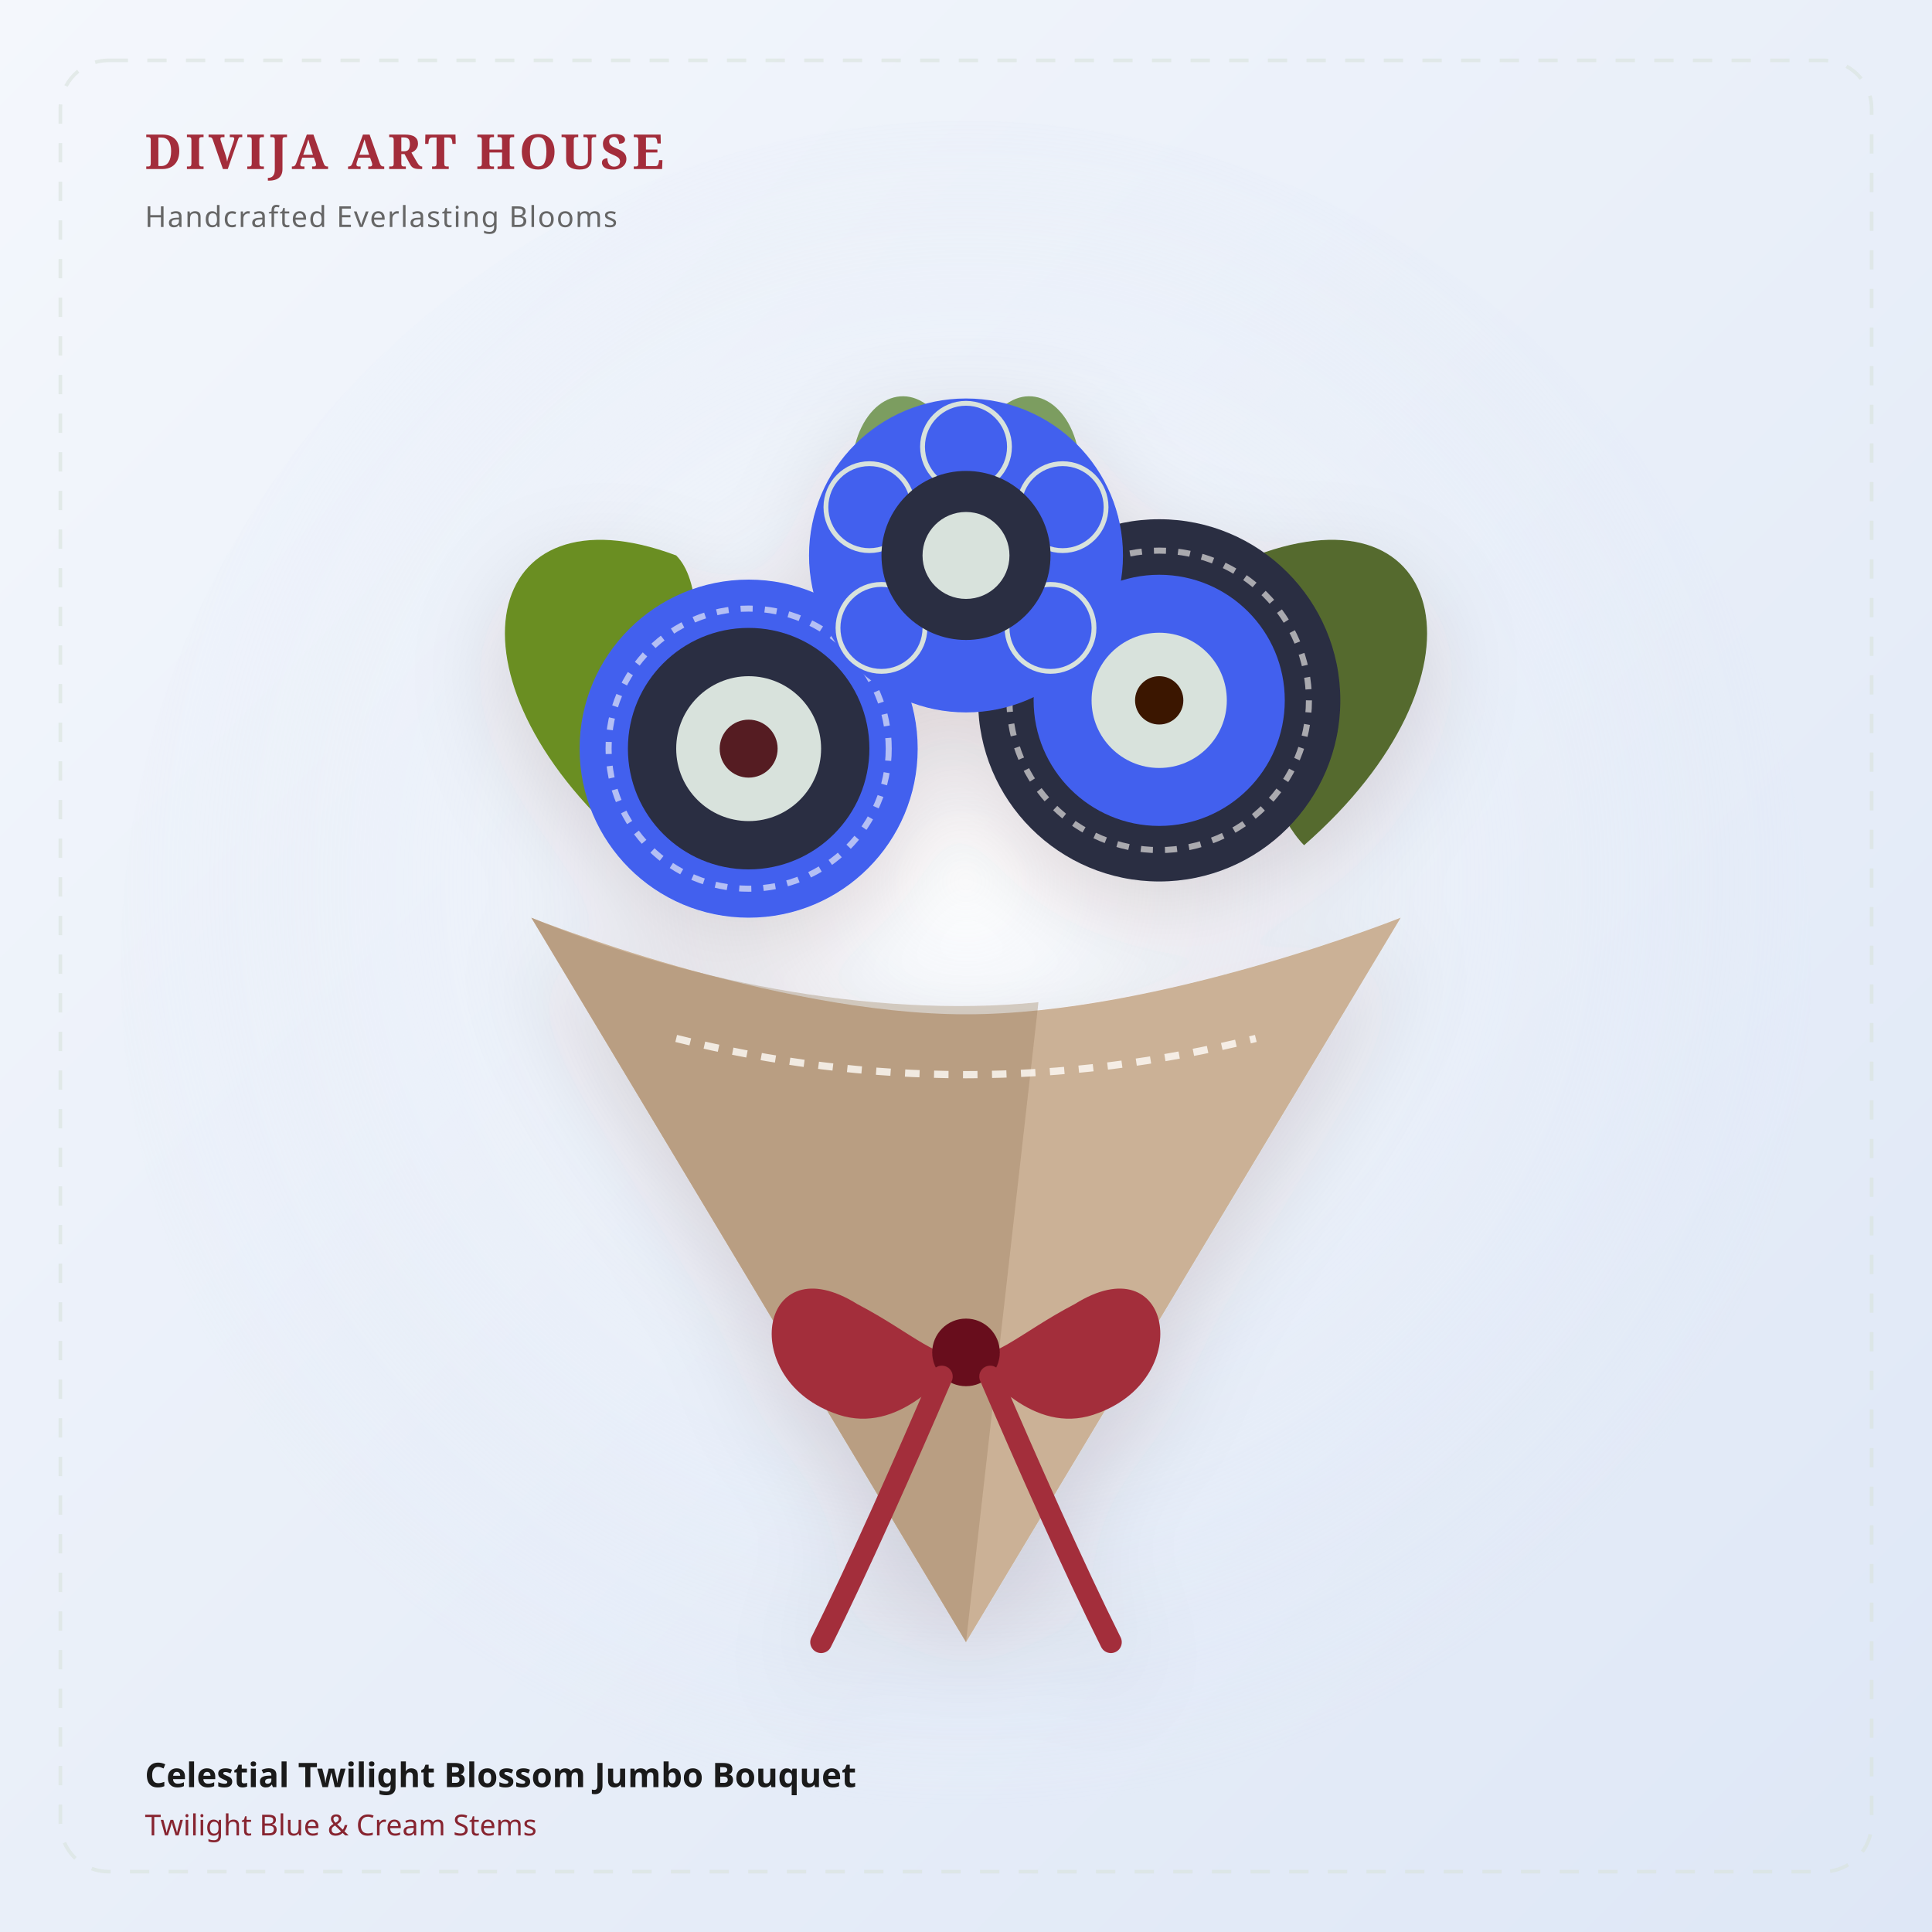
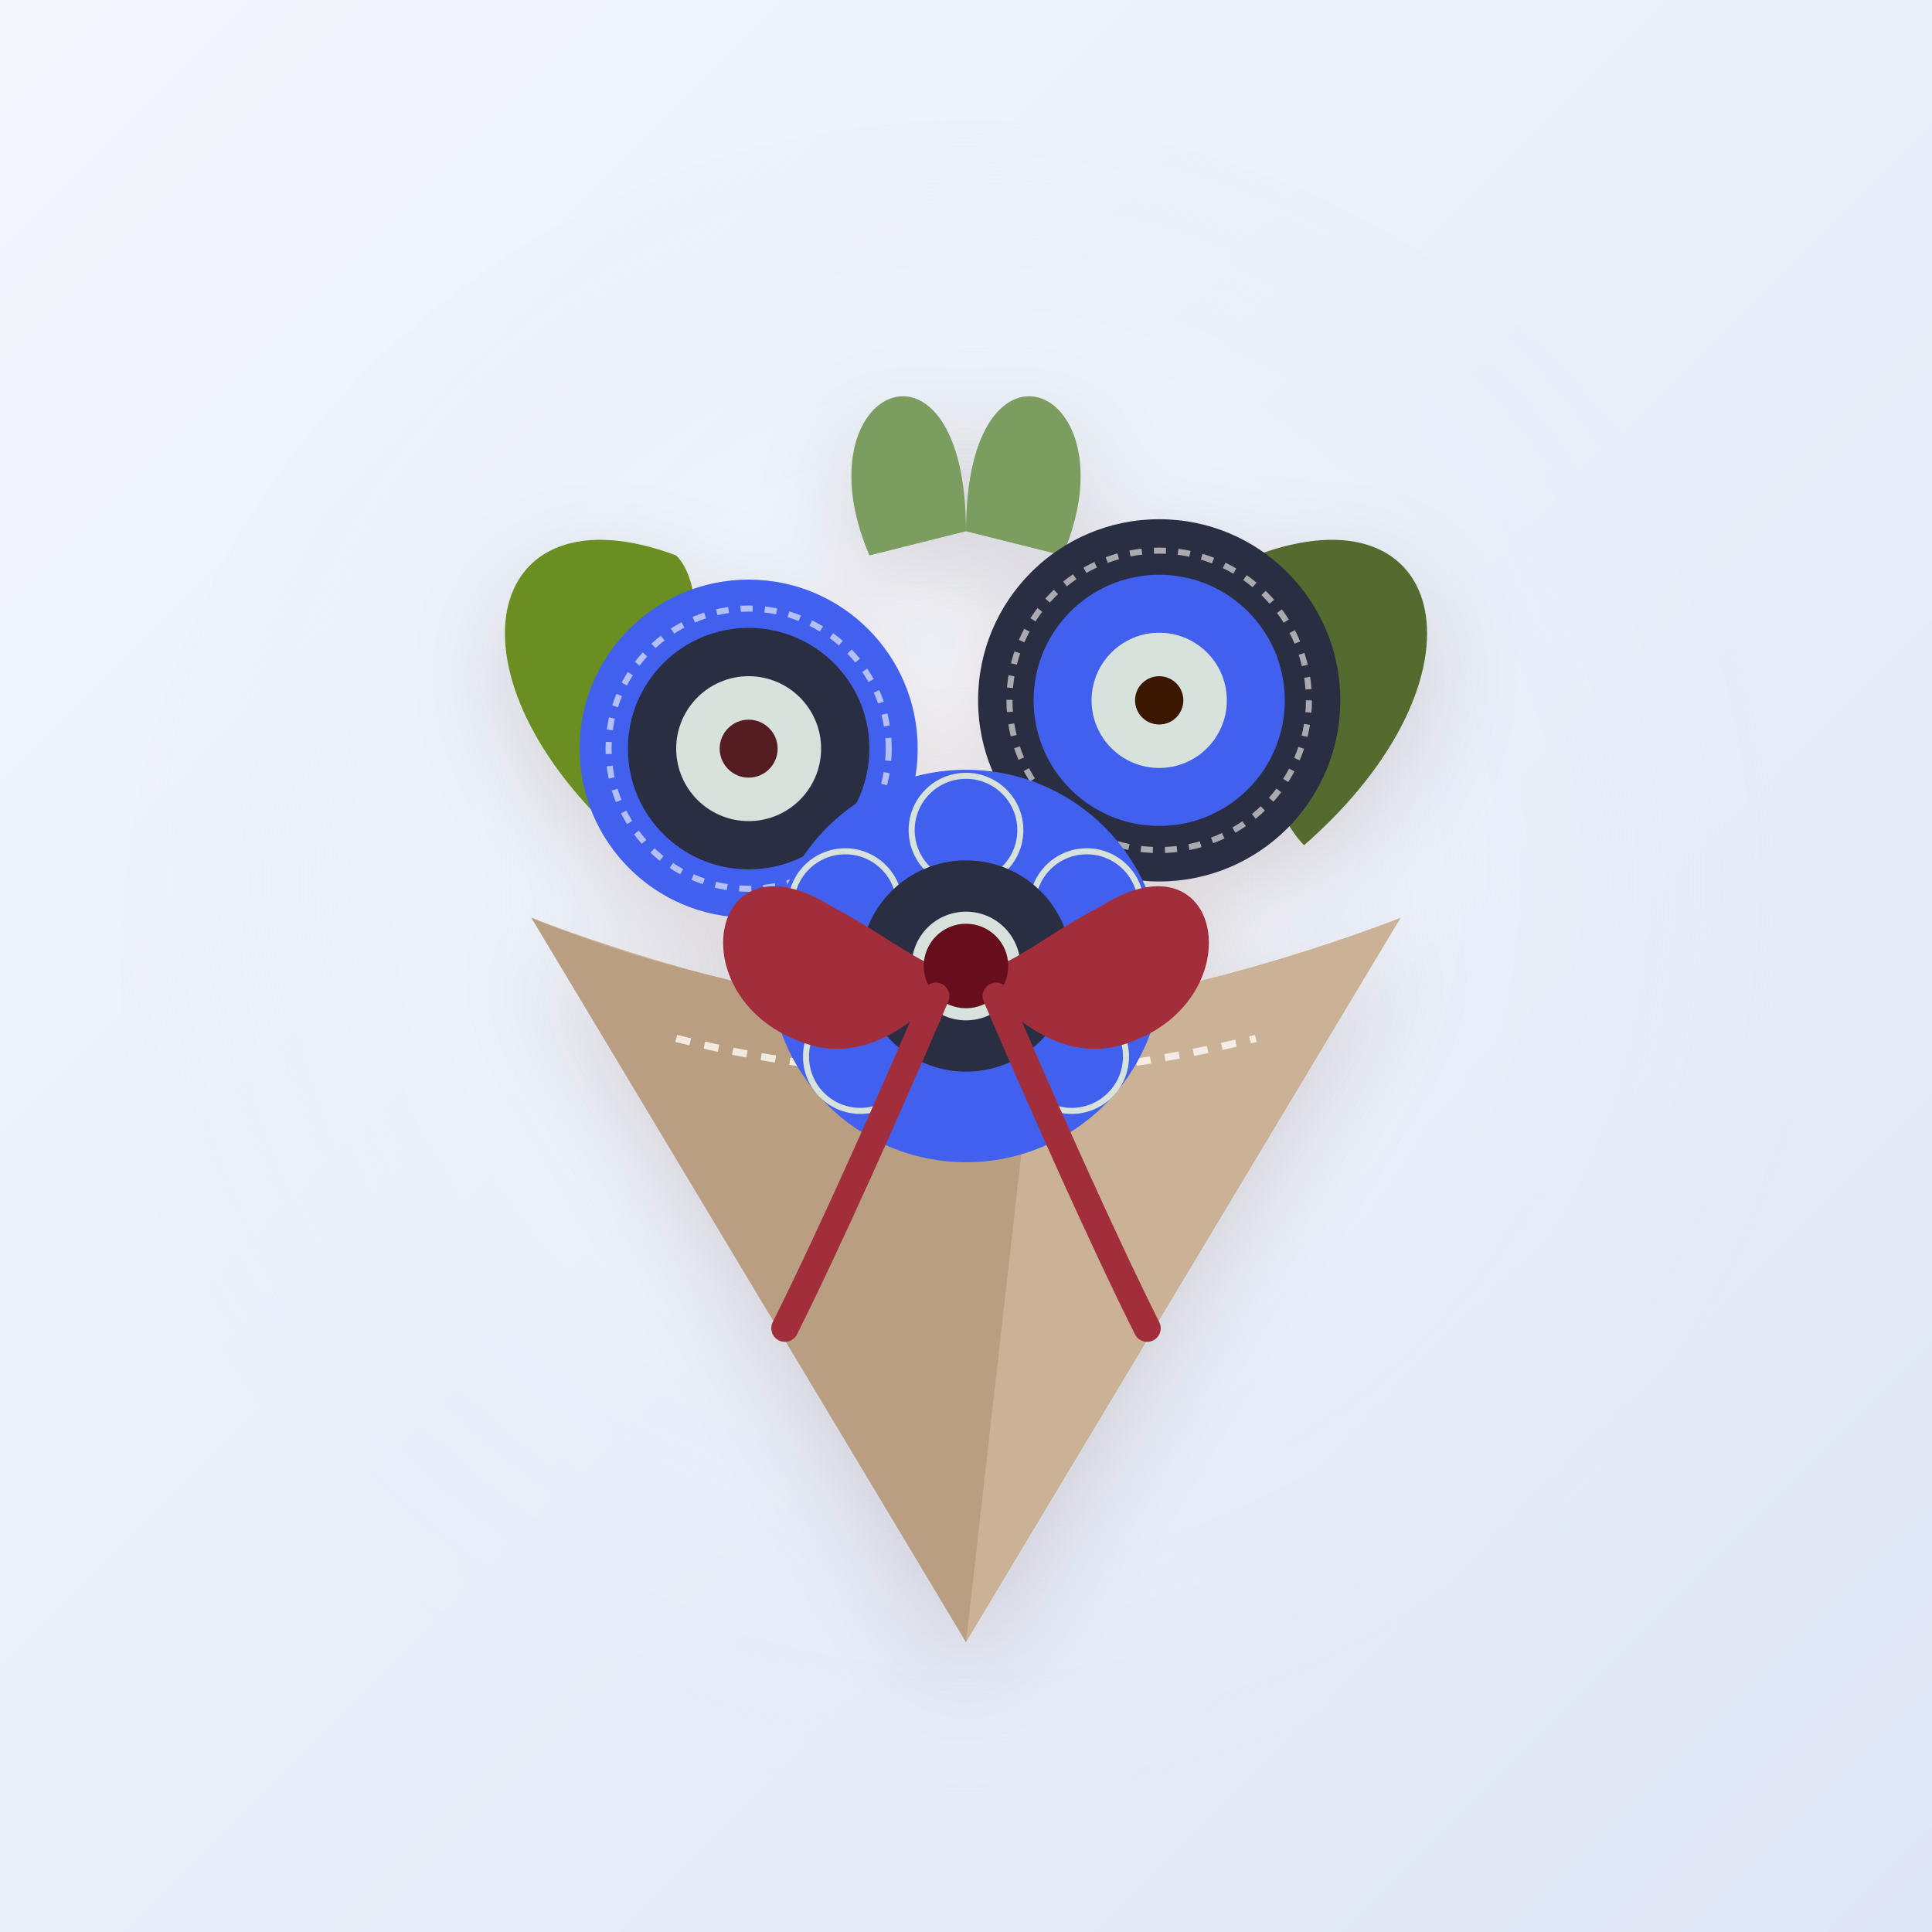
<svg xmlns="http://www.w3.org/2000/svg" viewBox="0 0 800 800" width="100%" height="100%">
  <defs>
    <linearGradient id="celestial-twilight-blossom-jumbo-bouquet-v1-bg" x1="0%" y1="0%" x2="100%" y2="100%">
      <stop offset="0%" stop-color="#F4F7FC" />
      <stop offset="100%" stop-color="#DEE7F6" />
    </linearGradient>
    <radialGradient id="celestial-twilight-blossom-jumbo-bouquet-v1-glow" cx="50%" cy="45%" r="55%">
      <stop offset="0%" stop-color="#FFFFFF" stop-opacity="0.9" />
      <stop offset="100%" stop-color="#DEE7F6" stop-opacity="0" />
    </radialGradient>
    <filter id="celestial-twilight-blossom-jumbo-bouquet-v1-shadow" x="-10%" y="-10%" width="120%" height="120%">
      <feDropShadow dx="0" dy="14" stdDeviation="20" flood-color="#3D1A10" flood-opacity="0.14" />
    </filter>
  </defs>
  <rect width="800" height="800" fill="url(#celestial-twilight-blossom-jumbo-bouquet-v1-bg)" />
  <circle cx="400" cy="400" r="350" fill="url(#celestial-twilight-blossom-jumbo-bouquet-v1-glow)" />
-   <rect x="25" y="25" width="750" height="750" rx="20" fill="none" stroke="#D8E2DC" stroke-width="1.5" stroke-dasharray="8,8" opacity="0.6" />
-   <g transform="translate(60, 70)">
-     <text x="0" y="0" font-family="'Playfair Display', Georgia, serif" font-size="20" font-weight="bold" fill="#A32D3B" letter-spacing="1.5">DIVIJA ART HOUSE</text>
-     <text x="0" y="24" font-family="'Poppins', sans-serif" font-size="12" fill="#666666" letter-spacing="0.5">Handcrafted Everlasting Blooms</text>
-   </g>
-   <g transform="translate(60, 740)">
-     <text x="0" y="0" font-family="'Poppins', sans-serif" font-size="14" font-weight="600" fill="#1A1A1A">Celestial Twilight Blossom Jumbo Bouquet</text>
-     <text x="0" y="20" font-family="'Poppins', sans-serif" font-size="12" fill="#872430">Twilight Blue &amp; Cream Stems</text>
-   </g>
  <g filter="url(#celestial-twilight-blossom-jumbo-bouquet-v1-shadow)">
    <path d="M400 680 L220 380 C220 380 320 420 400 420 C480 420 580 380 580 380 Z" fill="#CBB196" />
    <path d="M220 380 L400 680 L430 415 C360 422 280 405 220 380 Z" fill="#997A5B" opacity="0.35" />
    <path d="M280 430 Q400 460 520 430" fill="none" stroke="#FFFDF9" stroke-width="3" stroke-dasharray="6,6" opacity="0.8" />
    <path d="M260 350 C180 280 200 200 280 230 C300 250 280 330 260 350 Z" fill="#6B8E23" />
    <path d="M540 350 C620 280 600 200 520 230 C500 250 520 330 540 350 Z" fill="#556B2F" />
    <path d="M400 220 C400 130 330 160 360 230 Z" fill="#7C9D60" />
    <path d="M400 220 C400 130 470 160 440 230 Z" fill="#7C9D60" />
    <g transform="translate(310, 310)">
      <circle cx="0" cy="0" r="70" fill="#4361EE" />
      <circle cx="0" cy="0" r="50" fill="#2B2D42" />
      <circle cx="0" cy="0" r="30" fill="#D8E2DC" />
      <circle cx="0" cy="0" r="12" fill="#551B22" />
      <circle cx="0" cy="0" r="58" fill="none" stroke="#FFFDF9" stroke-width="2.5" stroke-dasharray="5,5" opacity="0.6" />
    </g>
    <g transform="translate(480, 290)">
      <circle cx="0" cy="0" r="75" fill="#2B2D42" />
      <circle cx="0" cy="0" r="52" fill="#4361EE" />
      <circle cx="0" cy="0" r="28" fill="#D8E2DC" />
      <circle cx="0" cy="0" r="10" fill="#3A1700" />
      <circle cx="0" cy="0" r="62" fill="none" stroke="#FFFDF9" stroke-width="2.5" stroke-dasharray="5,5" opacity="0.6" />
    </g>
-     <g transform="translate(400, 230)">
+     <g transform="translate(400, 400) scale(1.25)">
      <circle cx="0" cy="0" r="65" fill="#4361EE" />
      <circle cx="0" cy="-45" r="18" fill="#4361EE" stroke="#D8E2DC" stroke-width="2" />
      <circle cx="40" cy="-20" r="18" fill="#4361EE" stroke="#D8E2DC" stroke-width="2" />
      <circle cx="35" cy="30" r="18" fill="#4361EE" stroke="#D8E2DC" stroke-width="2" />
      <circle cx="-35" cy="30" r="18" fill="#4361EE" stroke="#D8E2DC" stroke-width="2" />
      <circle cx="-40" cy="-20" r="18" fill="#4361EE" stroke="#D8E2DC" stroke-width="2" />
      <circle cx="0" cy="0" r="35" fill="#2B2D42" />
      <circle cx="0" cy="0" r="18" fill="#D8E2DC" />
    </g>
-     <g transform="translate(400, 560)">
+     <g transform="translate(400, 400) scale(1.25)">
      <path d="M-45 -20 C-85 -45 -95 10 -55 25 C-30 35 -10 12 0 0 C10 12 30 35 55 25 C95 10 85 -45 45 -20 C22 -8 10 5 0 0 C-10 5 -22 -8 -45 -20 Z" fill="#A32D3B" />
      <circle cx="0" cy="0" r="14" fill="#67111D" />
      <path d="M-10 10 C-25 45 -45 90 -60 120" fill="none" stroke="#A32D3B" stroke-width="9" stroke-linecap="round" />
      <path d="M10 10 C25 45 45 90 60 120" fill="none" stroke="#A32D3B" stroke-width="9" stroke-linecap="round" />
    </g>
  </g>
</svg>
